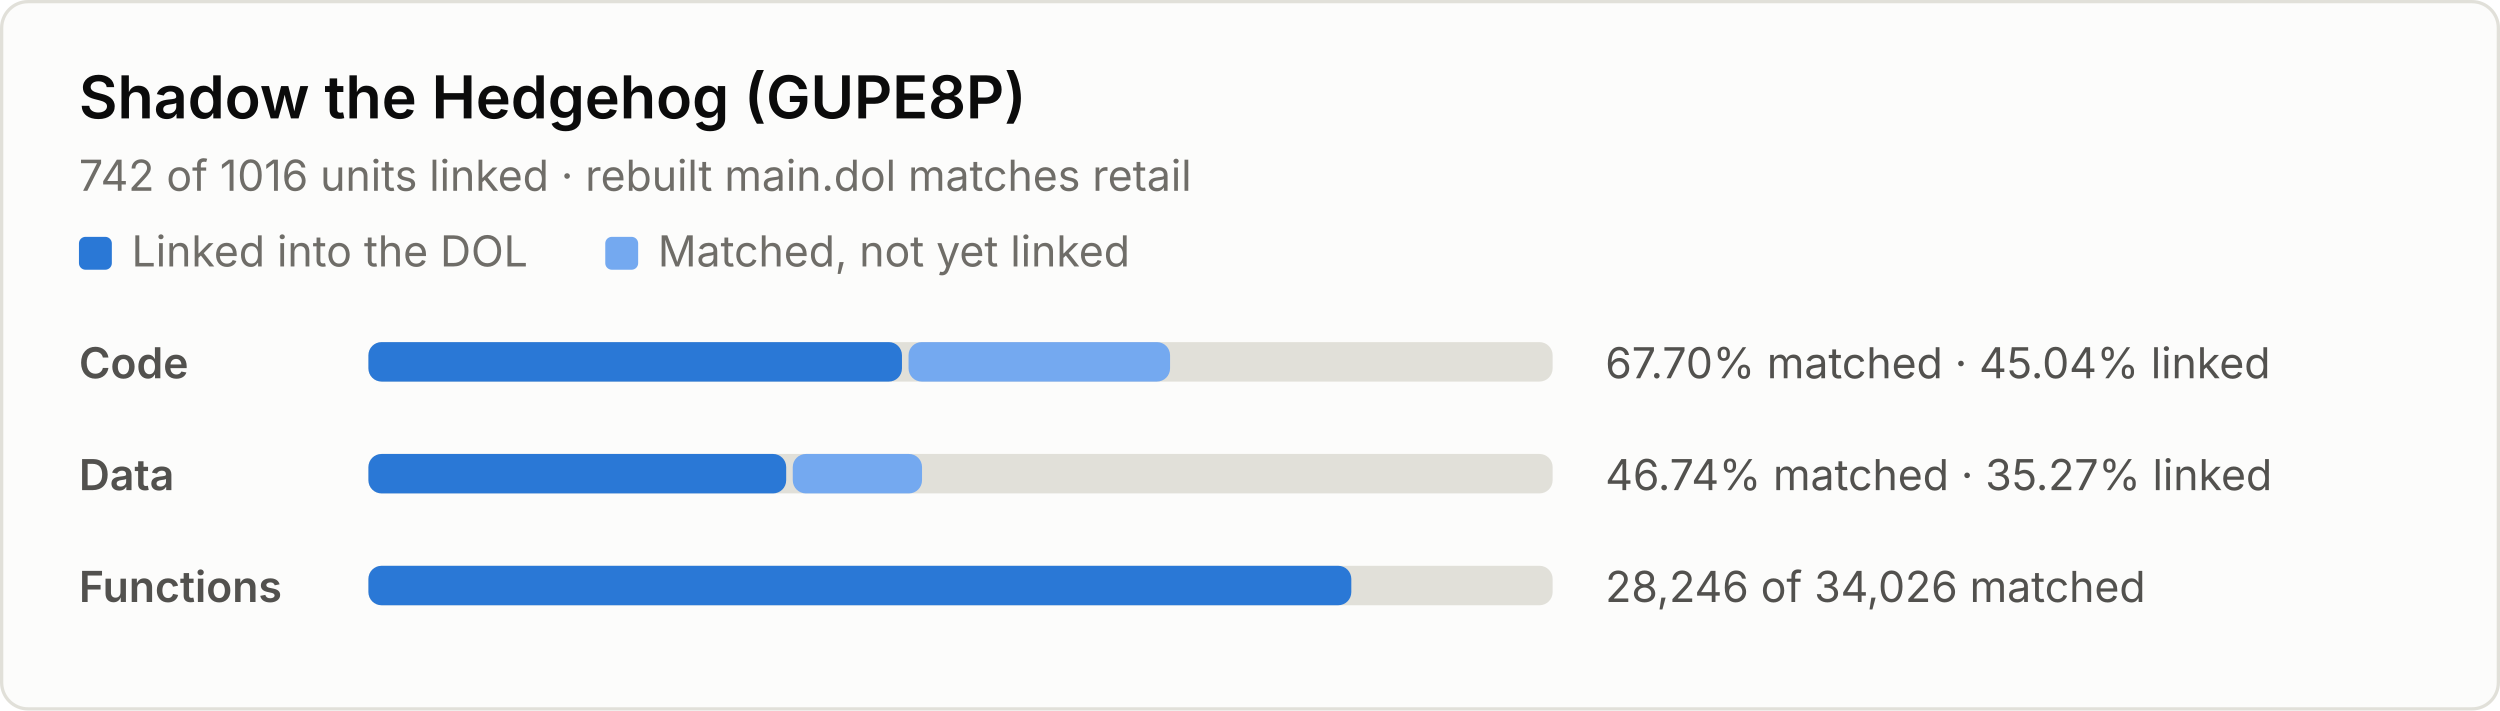
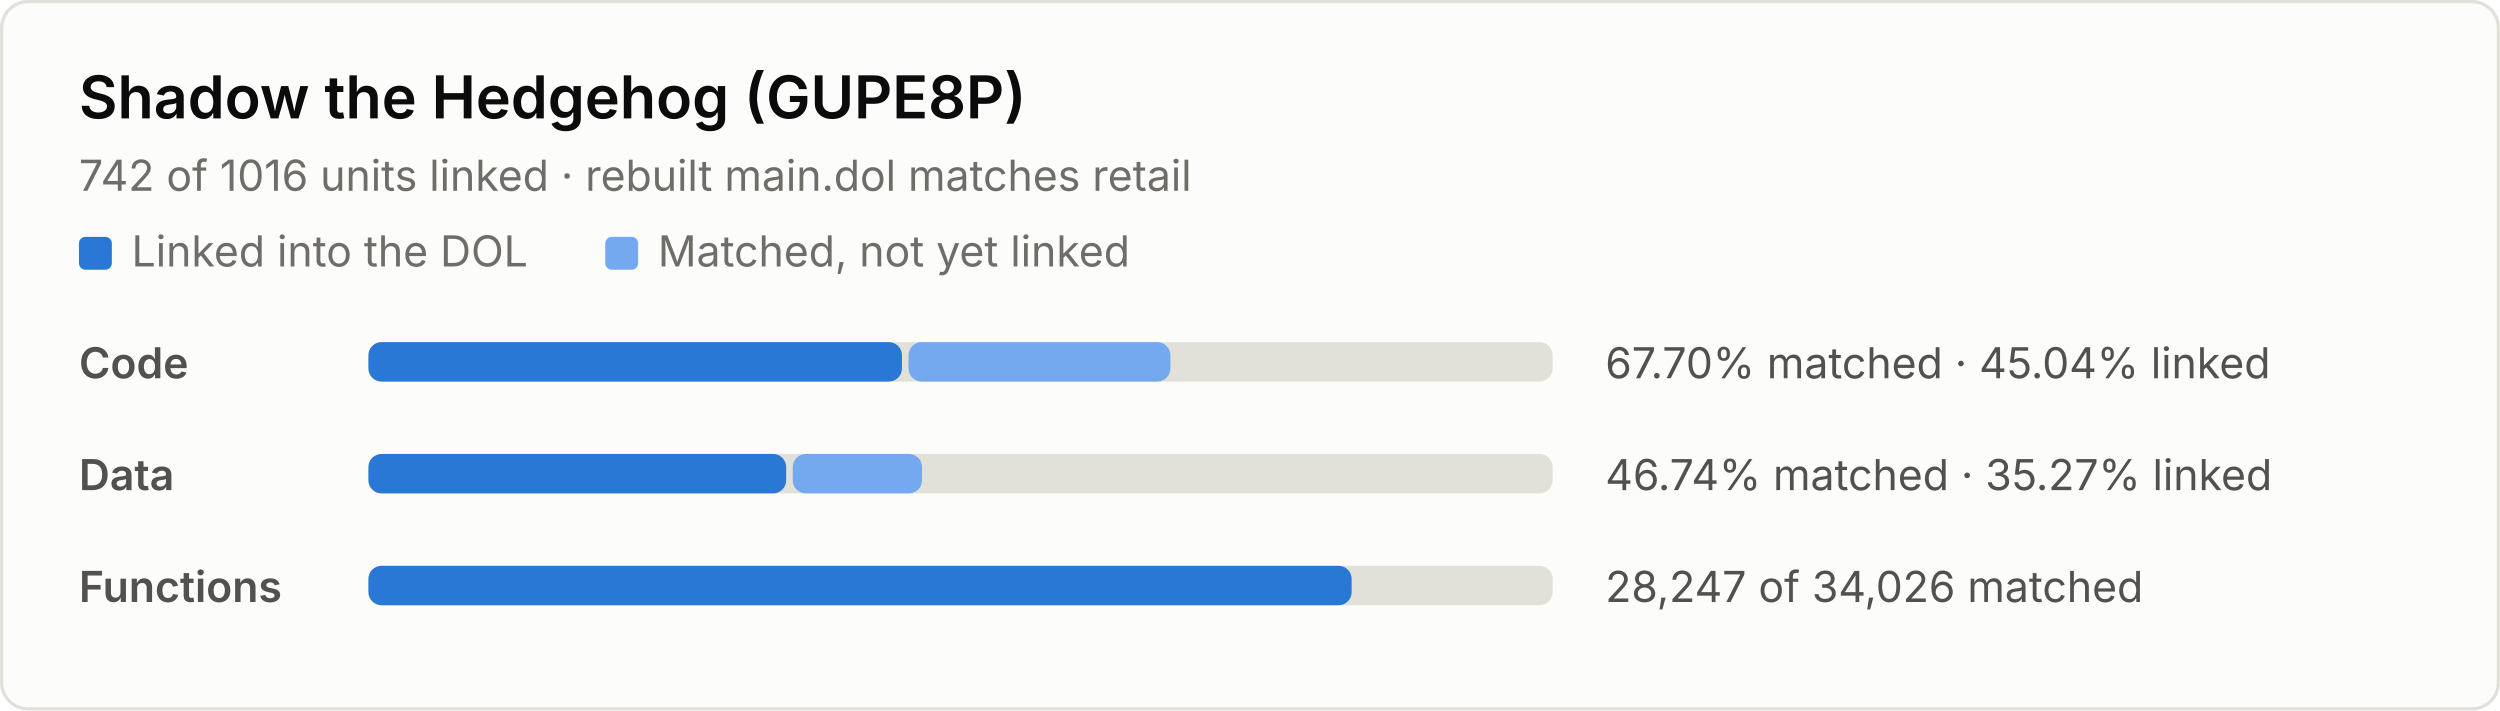
<svg xmlns="http://www.w3.org/2000/svg" width="760" height="216" viewBox="0 0 760 216" role="img" aria-label="Decompilation progress: 67.70% of code matched, 45.04% linked">
  <style>
.bg { fill: #fcfcfb; stroke: #e1e0d9; }
.title { fill: #0b0b0b; font: 600 18px system-ui, -apple-system, "Segoe UI", sans-serif; }
.sub, .label, .nums, .key { font: 13px system-ui, -apple-system, "Segoe UI", sans-serif; }
.sub, .key { fill: #6f6d68; }
.label { fill: #52514e; font-weight: 600; }
.nums { fill: #52514e; font-variant-numeric: tabular-nums; }
.track { fill: #e1e0d9; }
.linked { fill: #2a78d6; }
.matched { fill: #74a9f0; }
@media (prefers-color-scheme: dark) {
  .bg { fill: #1a1a19; stroke: #2c2c2a; }
  .title { fill: #f0efec; }
  .sub, .key { fill: #9a988f; }
  .label, .nums { fill: #c3c2b7; }
  .track { fill: #2c2c2a; }
  .linked { fill: #4a94ec; }
  .matched { fill: #2260b0; }
}
</style>
  <rect class="bg" x="0.5" y="0.5" width="759" height="215" rx="8" />
  <text class="title" x="24" y="36">Shadow the Hedgehog (GUPE8P)</text>
  <text class="sub" x="24" y="58">742 of 1016 units linked · rebuilt main.dol matches retail</text>
  <rect class="linked" x="24" y="72" width="10" height="10" rx="2" />
  <text class="key" x="40" y="81">Linked into the DOL</text>
  <rect class="matched" x="184" y="72" width="10" height="10" rx="2" />
  <text class="key" x="200" y="81">Matched, not yet linked</text>
  <text class="label" x="24" y="115">Code</text>
  <rect class="track" x="112" y="104" width="360" height="12" rx="4" />
  <rect class="linked" x="112" y="104" width="162.2" height="12" rx="4" />
-   <rect class="matched" x="276.2" y="104" width="79.5" height="12" rx="4" />
+   <rect class="matched" x="276.2" y="104" width="79.6" height="12" rx="4" />
  <text class="nums" x="488" y="115">67.70% matched · 45.04% linked</text>
  <text class="label" x="24" y="149">Data</text>
  <rect class="track" x="112" y="138" width="360" height="12" rx="4" />
  <rect class="linked" x="112" y="138" width="127.0" height="12" rx="4" />
  <rect class="matched" x="241.0" y="138" width="39.3" height="12" rx="4" />
  <text class="nums" x="488" y="149">46.74% matched · 35.27% linked</text>
  <text class="label" x="24" y="183">Functions</text>
  <rect class="track" x="112" y="172" width="360" height="12" rx="4" />
-   <rect class="linked" x="112" y="172" width="298.8" height="12" rx="4" />
-   <text class="nums" x="488" y="183">28,246 of 34,026 matched</text>
+   <rect class="linked" x="112" y="172" width="298.9" height="12" rx="4" />
+   <text class="nums" x="488" y="183">28,247 of 34,026 matched</text>
</svg>
